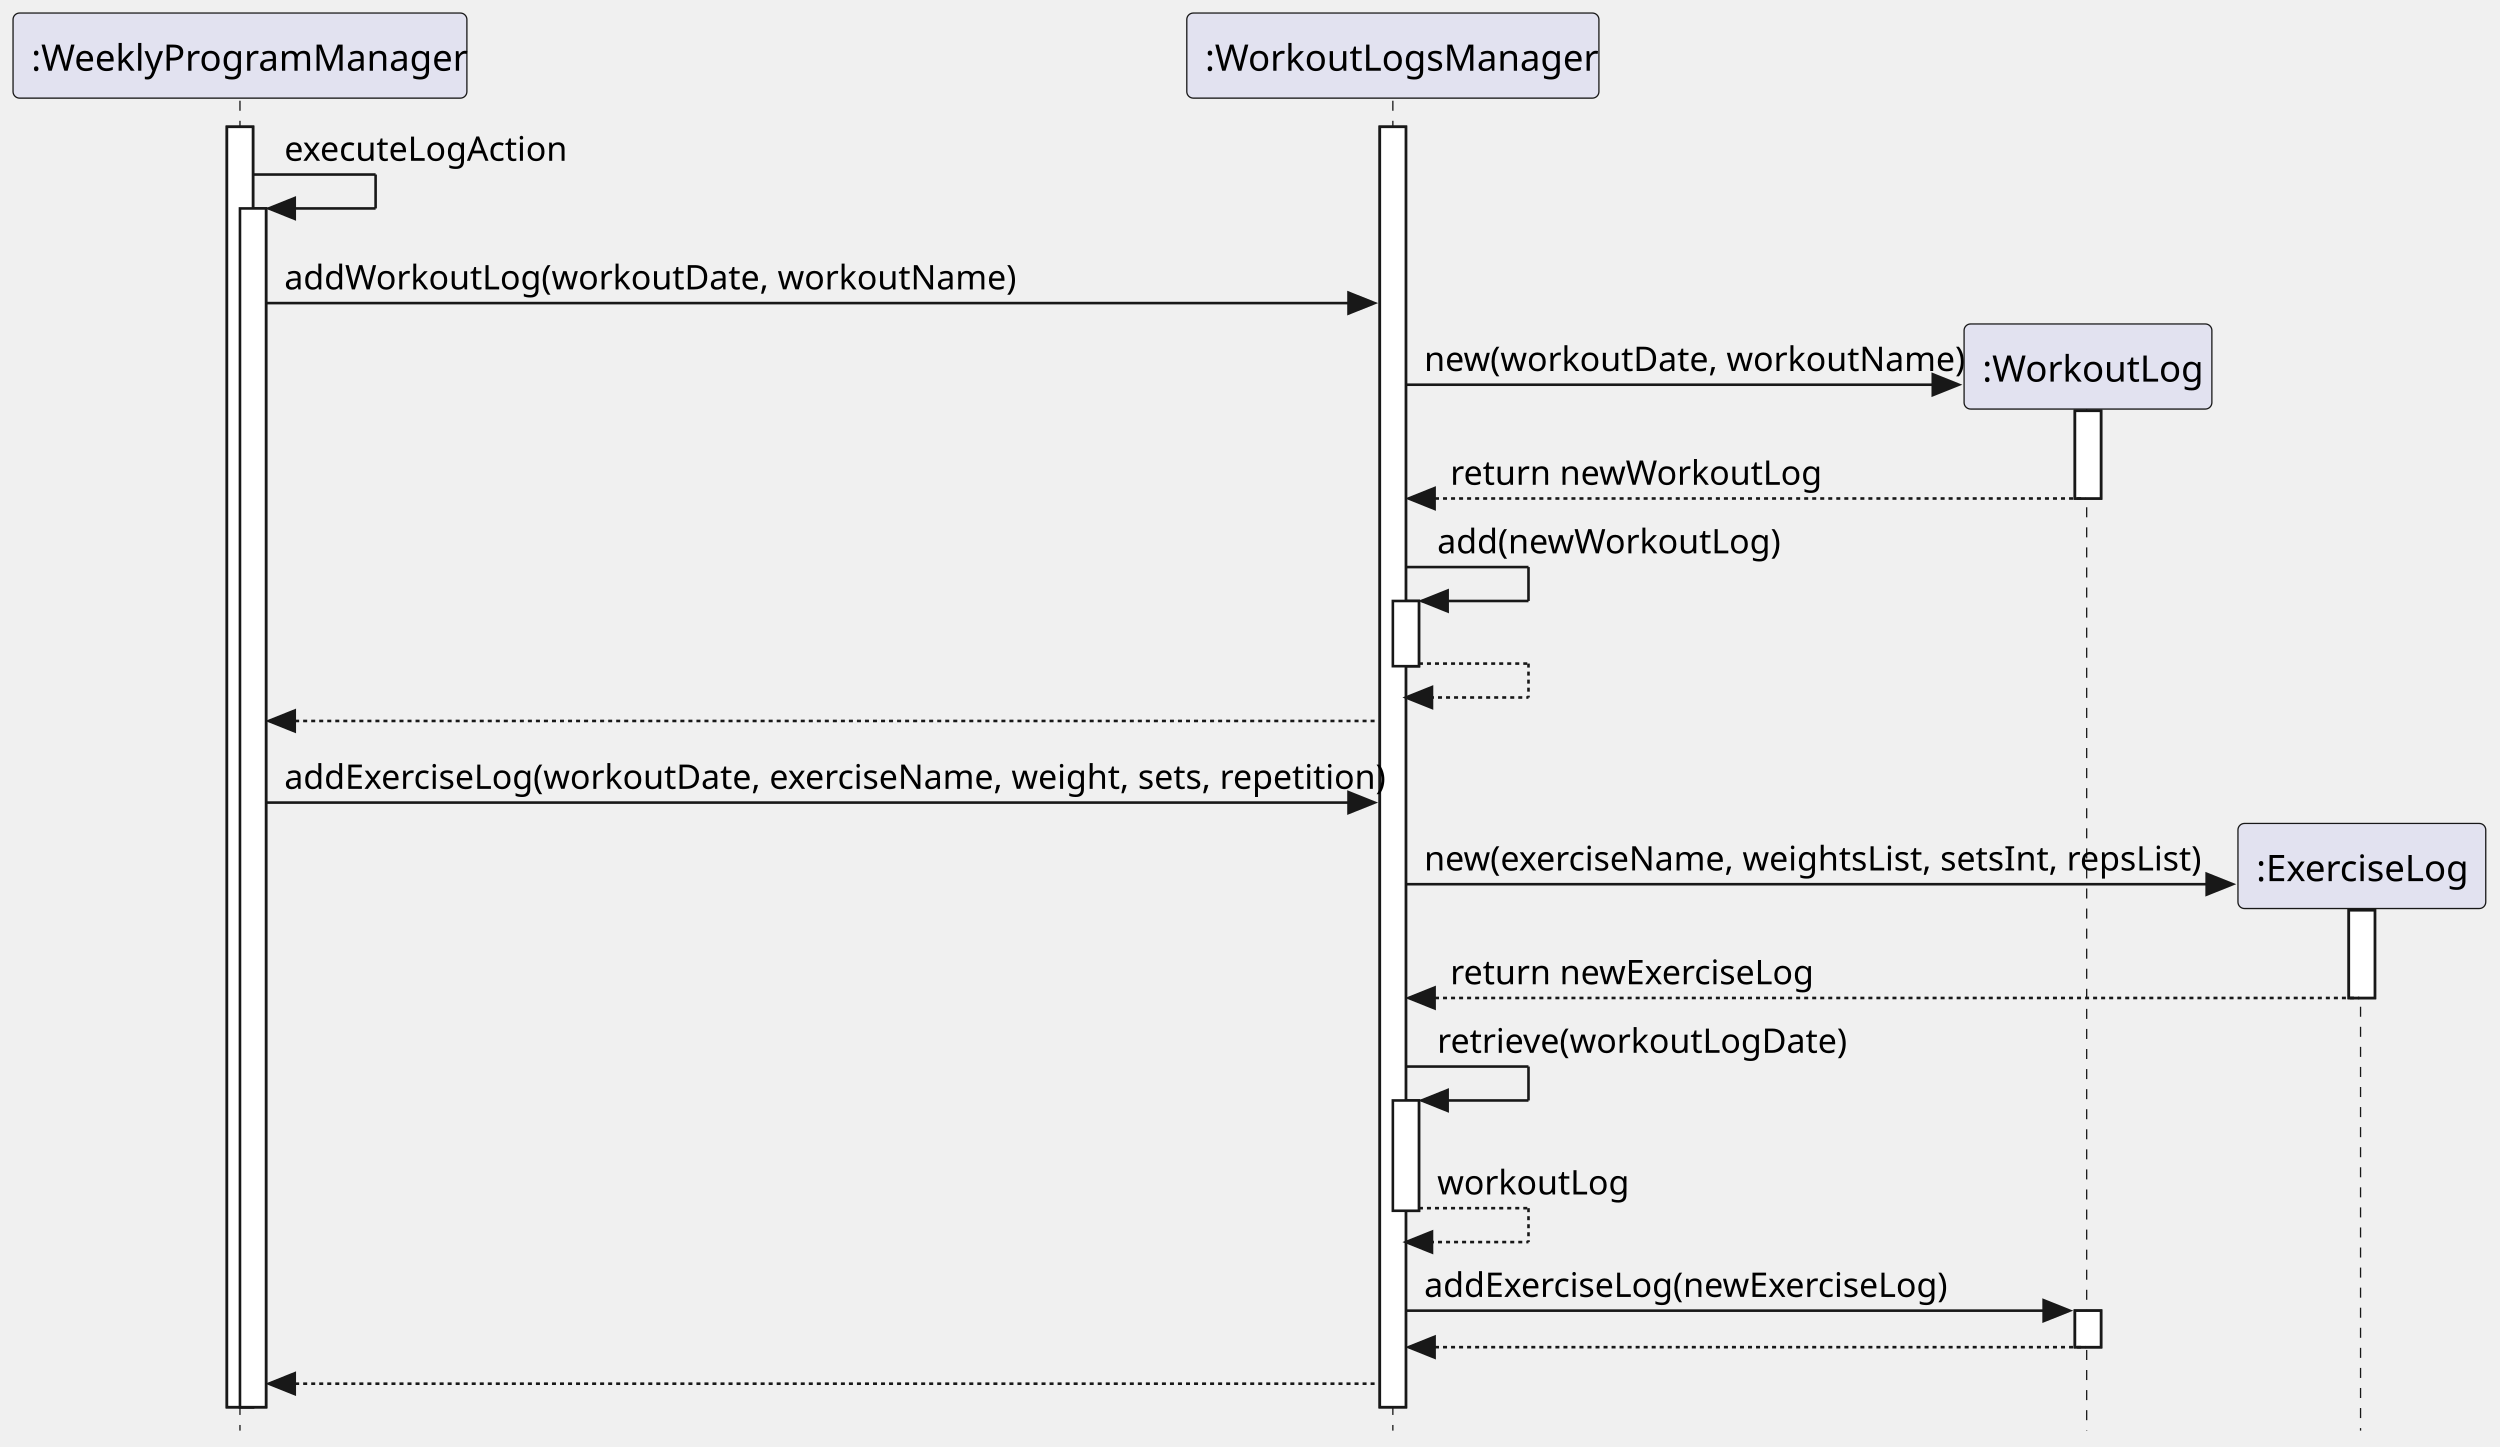
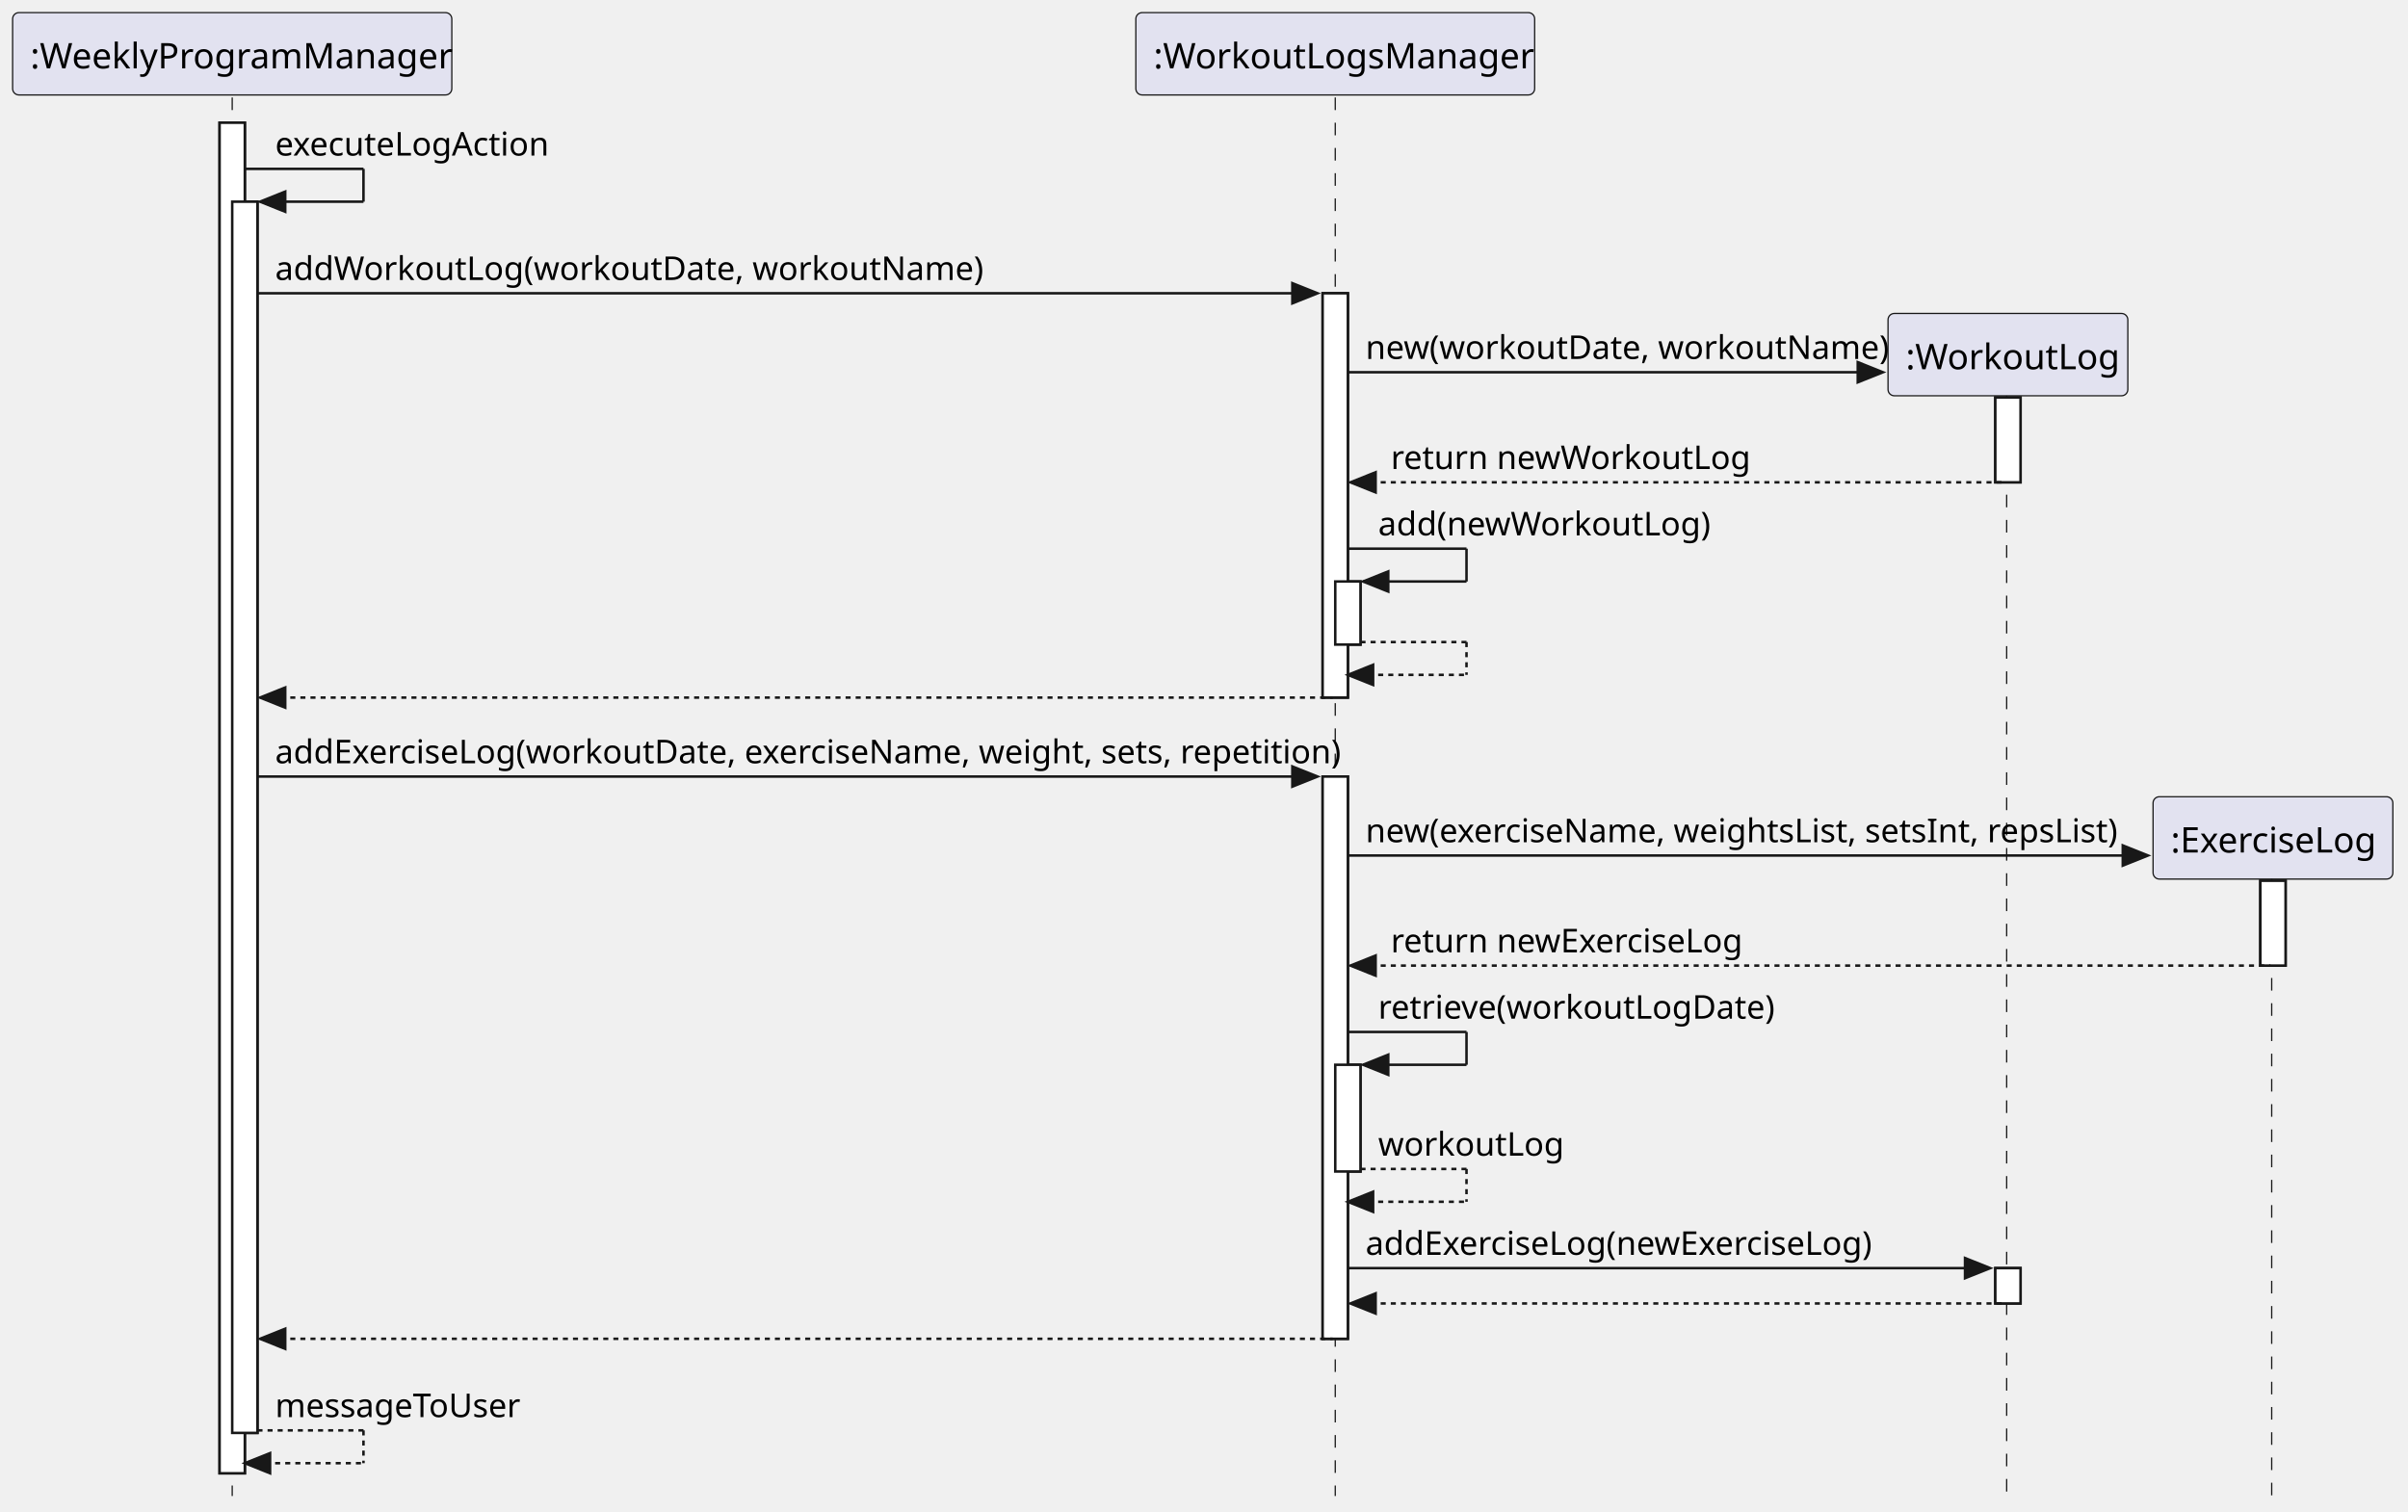
- <svg xmlns="http://www.w3.org/2000/svg" contentStyleType="text/css" height="721.5px" preserveAspectRatio="none" style="width:1246px;height:721px;background:#FFFFFF;" version="1.1" viewBox="0 0 1246 721" width="1246.7px" zoomAndPan="magnify">
+ <svg xmlns="http://www.w3.org/2000/svg" contentStyleType="text/css" height="599px" preserveAspectRatio="none" style="width:954px;height:599px;background:#FFFFFF;" version="1.1" viewBox="0 0 954 599" width="954px" zoomAndPan="magnify">
  <defs />
  <g>
-     <rect fill="#FFFFFF" height="638.12" style="stroke:#181818;stroke-width:1.3;" width="13" x="113.1" y="63.207" />
-     <rect fill="#FFFFFF" height="597.441" style="stroke:#181818;stroke-width:1.3;" width="13" x="119.6" y="103.886" />
-     <rect fill="#FFFFFF" height="638.12" style="stroke:#181818;stroke-width:1.3;" width="13" x="687.7" y="63.207" />
-     <rect fill="#FFFFFF" height="32.5" style="stroke:#181818;stroke-width:1.3;" width="13" x="694.2" y="299.528" />
-     <rect fill="#FFFFFF" height="54.978" style="stroke:#181818;stroke-width:1.3;" width="13" x="694.2" y="548.471" />
-     <rect fill="#FFFFFF" height="43.707" style="stroke:#181818;stroke-width:1.3;" width="13" x="1034.15" y="204.742" />
-     <rect fill="#FFFFFF" height="18.2" style="stroke:#181818;stroke-width:1.3;" width="13" x="1034.15" y="653.227" />
-     <rect fill="#FFFFFF" height="43.707" style="stroke:#181818;stroke-width:1.3;" width="13" x="1170.65" y="453.685" />
-     <line style="stroke:#181818;stroke-width:0.65;stroke-dasharray:5.0,5.0;" x1="119.6" x2="119.6" y1="50.207" y2="713.027" />
-     <line style="stroke:#181818;stroke-width:0.65;stroke-dasharray:5.0,5.0;" x1="694.2" x2="694.2" y1="50.207" y2="713.027" />
-     <line style="stroke:#181818;stroke-width:0.65;stroke-dasharray:5.0,5.0;" x1="1040" x2="1040" y1="202.818" y2="713.027" />
-     <line style="stroke:#181818;stroke-width:0.65;stroke-dasharray:5.0,5.0;" x1="1176.5" x2="1176.5" y1="451.76" y2="713.027" />
-     <rect fill="#E2E2F0" height="42.407" rx="3.25" ry="3.25" style="stroke:#181818;stroke-width:0.65;" width="226.2" x="6.5" y="6.5" />
-     <text fill="#000000" font-family="sans-serif" font-size="18.2" lengthAdjust="spacing" textLength="208" x="15.6" y="35.24">:WeeklyProgramManager</text>
-     <rect fill="#E2E2F0" height="42.407" rx="3.25" ry="3.25" style="stroke:#181818;stroke-width:0.65;" width="205.4" x="591.5" y="6.5" />
-     <text fill="#000000" font-family="sans-serif" font-size="18.2" lengthAdjust="spacing" textLength="187.2" x="600.6" y="35.24">:WorkoutLogsManager</text>
-     <rect fill="#FFFFFF" height="638.12" style="stroke:#181818;stroke-width:1.3;" width="13" x="113.1" y="63.207" />
-     <rect fill="#FFFFFF" height="597.441" style="stroke:#181818;stroke-width:1.3;" width="13" x="119.6" y="103.886" />
-     <rect fill="#FFFFFF" height="638.12" style="stroke:#181818;stroke-width:1.3;" width="13" x="687.7" y="63.207" />
-     <rect fill="#FFFFFF" height="32.5" style="stroke:#181818;stroke-width:1.3;" width="13" x="694.2" y="299.528" />
-     <rect fill="#FFFFFF" height="54.978" style="stroke:#181818;stroke-width:1.3;" width="13" x="694.2" y="548.471" />
-     <rect fill="#FFFFFF" height="43.707" style="stroke:#181818;stroke-width:1.3;" width="13" x="1034.15" y="204.742" />
-     <rect fill="#FFFFFF" height="18.2" style="stroke:#181818;stroke-width:1.3;" width="13" x="1034.15" y="653.227" />
-     <rect fill="#FFFFFF" height="43.707" style="stroke:#181818;stroke-width:1.3;" width="13" x="1170.65" y="453.685" />
-     <line style="stroke:#181818;stroke-width:1.3;" x1="126.1" x2="187.2" y1="86.986" y2="86.986" />
-     <line style="stroke:#181818;stroke-width:1.3;" x1="187.2" x2="187.2" y1="86.986" y2="103.886" />
-     <line style="stroke:#181818;stroke-width:1.3;" x1="133.9" x2="187.2" y1="103.886" y2="103.886" />
-     <polygon fill="#181818" points="146.9,98.686,133.9,103.886,146.9,109.086" style="stroke:#181818;stroke-width:1.3;" />
-     <text fill="#000000" font-family="sans-serif" font-size="16.9" lengthAdjust="spacing" textLength="135.2" x="141.7" y="80.144">executeLogAction</text>
-     <polygon fill="#181818" points="672.1,145.864,685.1,151.064,672.1,156.264" style="stroke:#181818;stroke-width:1.3;" />
-     <line style="stroke:#181818;stroke-width:1.3;" x1="132.6" x2="679.9" y1="151.064" y2="151.064" />
-     <text fill="#000000" font-family="sans-serif" font-size="16.9" lengthAdjust="spacing" textLength="335.4" x="141.7" y="144.223">addWorkoutLog(workoutDate, workoutName)</text>
-     <polygon fill="#181818" points="963.3,186.542,976.3,191.742,963.3,196.942" style="stroke:#181818;stroke-width:1.3;" />
-     <line style="stroke:#181818;stroke-width:1.3;" x1="700.7" x2="971.1" y1="191.742" y2="191.742" />
-     <text fill="#000000" font-family="sans-serif" font-size="16.9" lengthAdjust="spacing" textLength="247" x="709.8" y="184.901">new(workoutDate, workoutName)</text>
-     <rect fill="#E2E2F0" height="42.407" rx="3.25" ry="3.25" style="stroke:#181818;stroke-width:0.65;" width="123.5" x="978.9" y="161.464" />
-     <text fill="#000000" font-family="sans-serif" font-size="18.2" lengthAdjust="spacing" textLength="105.3" x="988" y="190.204">:WorkoutLog</text>
-     <polygon fill="#181818" points="715,243.25,702,248.45,715,253.65" style="stroke:#181818;stroke-width:1.3;" />
-     <line style="stroke:#181818;stroke-width:1.3;stroke-dasharray:2.0,2.0;" x1="707.2" x2="1039.35" y1="248.45" y2="248.45" />
-     <text fill="#000000" font-family="sans-serif" font-size="16.9" lengthAdjust="spacing" textLength="169" x="722.8" y="241.608">return newWorkoutLog</text>
-     <line style="stroke:#181818;stroke-width:1.3;" x1="700.7" x2="761.8" y1="282.628" y2="282.628" />
-     <line style="stroke:#181818;stroke-width:1.3;" x1="761.8" x2="761.8" y1="282.628" y2="299.528" />
-     <line style="stroke:#181818;stroke-width:1.3;" x1="708.5" x2="761.8" y1="299.528" y2="299.528" />
-     <polygon fill="#181818" points="721.5,294.328,708.5,299.528,721.5,304.728" style="stroke:#181818;stroke-width:1.3;" />
-     <text fill="#000000" font-family="sans-serif" font-size="16.9" lengthAdjust="spacing" textLength="158.6" x="716.3" y="275.787">add(newWorkoutLog)</text>
-     <line style="stroke:#181818;stroke-width:1.3;stroke-dasharray:2.0,2.0;" x1="707.2" x2="761.8" y1="330.728" y2="330.728" />
-     <line style="stroke:#181818;stroke-width:1.3;stroke-dasharray:2.0,2.0;" x1="761.8" x2="761.8" y1="330.728" y2="347.628" />
-     <line style="stroke:#181818;stroke-width:1.3;stroke-dasharray:2.0,2.0;" x1="700.7" x2="761.8" y1="347.628" y2="347.628" />
-     <polygon fill="#181818" points="713.7,342.428,700.7,347.628,713.7,352.828" style="stroke:#181818;stroke-width:1.3;" />
-     <polygon fill="#181818" points="146.9,354.128,133.9,359.328,146.9,364.528" style="stroke:#181818;stroke-width:1.3;" />
-     <line style="stroke:#181818;stroke-width:1.3;stroke-dasharray:2.0,2.0;" x1="139.1" x2="686.4" y1="359.328" y2="359.328" />
-     <polygon fill="#181818" points="672.1,394.806,685.1,400.006,672.1,405.206" style="stroke:#181818;stroke-width:1.3;" />
-     <line style="stroke:#181818;stroke-width:1.3;" x1="132.6" x2="679.9" y1="400.006" y2="400.006" />
-     <text fill="#000000" font-family="sans-serif" font-size="16.9" lengthAdjust="spacing" textLength="523.9" x="141.7" y="393.165">addExerciseLog(workoutDate, exerciseName, weight, sets, repetition)</text>
-     <polygon fill="#181818" points="1099.8,435.485,1112.8,440.685,1099.8,445.885" style="stroke:#181818;stroke-width:1.3;" />
-     <line style="stroke:#181818;stroke-width:1.3;" x1="700.7" x2="1107.6" y1="440.685" y2="440.685" />
-     <text fill="#000000" font-family="sans-serif" font-size="16.9" lengthAdjust="spacing" textLength="374.4" x="709.8" y="433.843">new(exerciseName, weightsList, setsInt, repsList)</text>
-     <rect fill="#E2E2F0" height="42.407" rx="3.25" ry="3.25" style="stroke:#181818;stroke-width:0.65;" width="123.5" x="1115.4" y="410.406" />
-     <text fill="#000000" font-family="sans-serif" font-size="18.2" lengthAdjust="spacing" textLength="105.3" x="1124.5" y="439.146">:ExerciseLog</text>
-     <polygon fill="#181818" points="715,492.192,702,497.392,715,502.592" style="stroke:#181818;stroke-width:1.3;" />
-     <line style="stroke:#181818;stroke-width:1.3;stroke-dasharray:2.0,2.0;" x1="707.2" x2="1175.85" y1="497.392" y2="497.392" />
-     <text fill="#000000" font-family="sans-serif" font-size="16.9" lengthAdjust="spacing" textLength="171.6" x="722.8" y="490.551">return newExerciseLog</text>
-     <line style="stroke:#181818;stroke-width:1.3;" x1="700.7" x2="761.8" y1="531.571" y2="531.571" />
-     <line style="stroke:#181818;stroke-width:1.3;" x1="761.8" x2="761.8" y1="531.571" y2="548.471" />
-     <line style="stroke:#181818;stroke-width:1.3;" x1="708.5" x2="761.8" y1="548.471" y2="548.471" />
-     <polygon fill="#181818" points="721.5,543.27,708.5,548.471,721.5,553.67" style="stroke:#181818;stroke-width:1.3;" />
-     <text fill="#000000" font-family="sans-serif" font-size="16.9" lengthAdjust="spacing" textLength="184.6" x="716.3" y="524.729">retrieve(workoutLogDate)</text>
-     <line style="stroke:#181818;stroke-width:1.3;stroke-dasharray:2.0,2.0;" x1="707.2" x2="761.8" y1="602.149" y2="602.149" />
-     <line style="stroke:#181818;stroke-width:1.3;stroke-dasharray:2.0,2.0;" x1="761.8" x2="761.8" y1="602.149" y2="619.049" />
-     <line style="stroke:#181818;stroke-width:1.3;stroke-dasharray:2.0,2.0;" x1="700.7" x2="761.8" y1="619.049" y2="619.049" />
-     <polygon fill="#181818" points="713.7,613.849,700.7,619.049,713.7,624.249" style="stroke:#181818;stroke-width:1.3;" />
-     <text fill="#000000" font-family="sans-serif" font-size="16.9" lengthAdjust="spacing" textLength="85.8" x="716.3" y="595.307">workoutLog</text>
-     <polygon fill="#181818" points="1018.55,648.027,1031.55,653.227,1018.55,658.427" style="stroke:#181818;stroke-width:1.3;" />
-     <line style="stroke:#181818;stroke-width:1.3;" x1="700.7" x2="1026.35" y1="653.227" y2="653.227" />
-     <text fill="#000000" font-family="sans-serif" font-size="16.9" lengthAdjust="spacing" textLength="254.8" x="709.8" y="646.386">addExerciseLog(newExerciseLog)</text>
-     <polygon fill="#181818" points="715,666.227,702,671.427,715,676.627" style="stroke:#181818;stroke-width:1.3;" />
-     <line style="stroke:#181818;stroke-width:1.3;stroke-dasharray:2.0,2.0;" x1="707.2" x2="1039.35" y1="671.427" y2="671.427" />
-     <polygon fill="#181818" points="146.9,684.427,133.9,689.627,146.9,694.827" style="stroke:#181818;stroke-width:1.3;" />
-     <line style="stroke:#181818;stroke-width:1.3;stroke-dasharray:2.0,2.0;" x1="139.1" x2="686.4" y1="689.627" y2="689.627" />
+     <rect fill="#FFFFFF" height="535.152" style="stroke:#181818;stroke-width:1.0;" width="10" x="87" y="48.621" />
+     <rect fill="#FFFFFF" height="487.861" style="stroke:#181818;stroke-width:1.0;" width="10" x="92" y="79.912" />
+     <rect fill="#FFFFFF" height="160.203" style="stroke:#181818;stroke-width:1.0;" width="10" x="524" y="116.203" />
+     <rect fill="#FFFFFF" height="25" style="stroke:#181818;stroke-width:1.0;" width="10" x="529" y="230.406" />
+     <rect fill="#FFFFFF" height="222.785" style="stroke:#181818;stroke-width:1.0;" width="10" x="524" y="307.697" />
+     <rect fill="#FFFFFF" height="42.291" style="stroke:#181818;stroke-width:1.0;" width="10" x="529" y="421.9" />
+     <rect fill="#FFFFFF" height="33.621" style="stroke:#181818;stroke-width:1.0;" width="10" x="790.5" y="157.494" />
+     <rect fill="#FFFFFF" height="14" style="stroke:#181818;stroke-width:1.0;" width="10" x="790.5" y="502.482" />
+     <rect fill="#FFFFFF" height="33.621" style="stroke:#181818;stroke-width:1.0;" width="10" x="895.5" y="348.988" />
+     <line style="stroke:#181818;stroke-width:0.5;stroke-dasharray:5.0,5.0;" x1="92" x2="92" y1="38.621" y2="592.773" />
+     <line style="stroke:#181818;stroke-width:0.5;stroke-dasharray:5.0,5.0;" x1="529" x2="529" y1="38.621" y2="592.773" />
+     <line style="stroke:#181818;stroke-width:0.5;stroke-dasharray:5.0,5.0;" x1="795" x2="795" y1="156.014" y2="592.773" />
+     <line style="stroke:#181818;stroke-width:0.5;stroke-dasharray:5.0,5.0;" x1="900" x2="900" y1="347.508" y2="592.773" />
+     <rect fill="#E2E2F0" height="32.621" rx="2.5" ry="2.5" style="stroke:#181818;stroke-width:0.5;" width="174" x="5" y="5" />
+     <text fill="#000000" font-family="sans-serif" font-size="14" lengthAdjust="spacing" textLength="160" x="12" y="27.107">:WeeklyProgramManager</text>
+     <rect fill="#E2E2F0" height="32.621" rx="2.5" ry="2.5" style="stroke:#181818;stroke-width:0.5;" width="158" x="450" y="5" />
+     <text fill="#000000" font-family="sans-serif" font-size="14" lengthAdjust="spacing" textLength="144" x="457" y="27.107">:WorkoutLogsManager</text>
+     <rect fill="#FFFFFF" height="535.152" style="stroke:#181818;stroke-width:1.0;" width="10" x="87" y="48.621" />
+     <rect fill="#FFFFFF" height="487.861" style="stroke:#181818;stroke-width:1.0;" width="10" x="92" y="79.912" />
+     <rect fill="#FFFFFF" height="160.203" style="stroke:#181818;stroke-width:1.0;" width="10" x="524" y="116.203" />
+     <rect fill="#FFFFFF" height="25" style="stroke:#181818;stroke-width:1.0;" width="10" x="529" y="230.406" />
+     <rect fill="#FFFFFF" height="222.785" style="stroke:#181818;stroke-width:1.0;" width="10" x="524" y="307.697" />
+     <rect fill="#FFFFFF" height="42.291" style="stroke:#181818;stroke-width:1.0;" width="10" x="529" y="421.9" />
+     <rect fill="#FFFFFF" height="33.621" style="stroke:#181818;stroke-width:1.0;" width="10" x="790.5" y="157.494" />
+     <rect fill="#FFFFFF" height="14" style="stroke:#181818;stroke-width:1.0;" width="10" x="790.5" y="502.482" />
+     <rect fill="#FFFFFF" height="33.621" style="stroke:#181818;stroke-width:1.0;" width="10" x="895.5" y="348.988" />
+     <line style="stroke:#181818;stroke-width:1.0;" x1="97" x2="144" y1="66.912" y2="66.912" />
+     <line style="stroke:#181818;stroke-width:1.0;" x1="144" x2="144" y1="66.912" y2="79.912" />
+     <line style="stroke:#181818;stroke-width:1.0;" x1="103" x2="144" y1="79.912" y2="79.912" />
+     <polygon fill="#181818" points="113,75.912,103,79.912,113,83.912" style="stroke:#181818;stroke-width:1.0;" />
+     <text fill="#000000" font-family="sans-serif" font-size="13" lengthAdjust="spacing" textLength="104" x="109" y="61.649">executeLogAction</text>
+     <polygon fill="#181818" points="512,112.203,522,116.203,512,120.203" style="stroke:#181818;stroke-width:1.0;" />
+     <line style="stroke:#181818;stroke-width:1.0;" x1="102" x2="518" y1="116.203" y2="116.203" />
+     <text fill="#000000" font-family="sans-serif" font-size="13" lengthAdjust="spacing" textLength="258" x="109" y="110.94">addWorkoutLog(workoutDate, workoutName)</text>
+     <polygon fill="#181818" points="736,143.494,746,147.494,736,151.494" style="stroke:#181818;stroke-width:1.0;" />
+     <line style="stroke:#181818;stroke-width:1.0;" x1="534" x2="742" y1="147.494" y2="147.494" />
+     <text fill="#000000" font-family="sans-serif" font-size="13" lengthAdjust="spacing" textLength="190" x="541" y="142.231">new(workoutDate, workoutName)</text>
+     <rect fill="#E2E2F0" height="32.621" rx="2.5" ry="2.5" style="stroke:#181818;stroke-width:0.5;" width="95" x="748" y="124.203" />
+     <text fill="#000000" font-family="sans-serif" font-size="14" lengthAdjust="spacing" textLength="81" x="755" y="146.31">:WorkoutLog</text>
+     <polygon fill="#181818" points="545,187.115,535,191.115,545,195.115" style="stroke:#181818;stroke-width:1.0;" />
+     <line style="stroke:#181818;stroke-width:1.0;stroke-dasharray:2.0,2.0;" x1="539" x2="794.5" y1="191.115" y2="191.115" />
+     <text fill="#000000" font-family="sans-serif" font-size="13" lengthAdjust="spacing" textLength="130" x="551" y="185.852">return newWorkoutLog</text>
+     <line style="stroke:#181818;stroke-width:1.0;" x1="534" x2="581" y1="217.406" y2="217.406" />
+     <line style="stroke:#181818;stroke-width:1.0;" x1="581" x2="581" y1="217.406" y2="230.406" />
+     <line style="stroke:#181818;stroke-width:1.0;" x1="540" x2="581" y1="230.406" y2="230.406" />
+     <polygon fill="#181818" points="550,226.406,540,230.406,550,234.406" style="stroke:#181818;stroke-width:1.0;" />
+     <text fill="#000000" font-family="sans-serif" font-size="13" lengthAdjust="spacing" textLength="122" x="546" y="212.144">add(newWorkoutLog)</text>
+     <line style="stroke:#181818;stroke-width:1.0;stroke-dasharray:2.0,2.0;" x1="539" x2="581" y1="254.406" y2="254.406" />
+     <line style="stroke:#181818;stroke-width:1.0;stroke-dasharray:2.0,2.0;" x1="581" x2="581" y1="254.406" y2="267.406" />
+     <line style="stroke:#181818;stroke-width:1.0;stroke-dasharray:2.0,2.0;" x1="534" x2="581" y1="267.406" y2="267.406" />
+     <polygon fill="#181818" points="544,263.406,534,267.406,544,271.406" style="stroke:#181818;stroke-width:1.0;" />
+     <polygon fill="#181818" points="113,272.406,103,276.406,113,280.406" style="stroke:#181818;stroke-width:1.0;" />
+     <line style="stroke:#181818;stroke-width:1.0;stroke-dasharray:2.0,2.0;" x1="107" x2="528" y1="276.406" y2="276.406" />
+     <polygon fill="#181818" points="512,303.697,522,307.697,512,311.697" style="stroke:#181818;stroke-width:1.0;" />
+     <line style="stroke:#181818;stroke-width:1.0;" x1="102" x2="518" y1="307.697" y2="307.697" />
+     <text fill="#000000" font-family="sans-serif" font-size="13" lengthAdjust="spacing" textLength="403" x="109" y="302.435">addExerciseLog(workoutDate, exerciseName, weight, sets, repetition)</text>
+     <polygon fill="#181818" points="841,334.988,851,338.988,841,342.988" style="stroke:#181818;stroke-width:1.0;" />
+     <line style="stroke:#181818;stroke-width:1.0;" x1="534" x2="847" y1="338.988" y2="338.988" />
+     <text fill="#000000" font-family="sans-serif" font-size="13" lengthAdjust="spacing" textLength="288" x="541" y="333.726">new(exerciseName, weightsList, setsInt, repsList)</text>
+     <rect fill="#E2E2F0" height="32.621" rx="2.5" ry="2.5" style="stroke:#181818;stroke-width:0.5;" width="95" x="853" y="315.697" />
+     <text fill="#000000" font-family="sans-serif" font-size="14" lengthAdjust="spacing" textLength="81" x="860" y="337.805">:ExerciseLog</text>
+     <polygon fill="#181818" points="545,378.609,535,382.609,545,386.609" style="stroke:#181818;stroke-width:1.0;" />
+     <line style="stroke:#181818;stroke-width:1.0;stroke-dasharray:2.0,2.0;" x1="539" x2="899.5" y1="382.609" y2="382.609" />
+     <text fill="#000000" font-family="sans-serif" font-size="13" lengthAdjust="spacing" textLength="132" x="551" y="377.347">return newExerciseLog</text>
+     <line style="stroke:#181818;stroke-width:1.0;" x1="534" x2="581" y1="408.9" y2="408.9" />
+     <line style="stroke:#181818;stroke-width:1.0;" x1="581" x2="581" y1="408.9" y2="421.9" />
+     <line style="stroke:#181818;stroke-width:1.0;" x1="540" x2="581" y1="421.9" y2="421.9" />
+     <polygon fill="#181818" points="550,417.9,540,421.9,550,425.9" style="stroke:#181818;stroke-width:1.0;" />
+     <text fill="#000000" font-family="sans-serif" font-size="13" lengthAdjust="spacing" textLength="142" x="546" y="403.638">retrieve(workoutLogDate)</text>
+     <line style="stroke:#181818;stroke-width:1.0;stroke-dasharray:2.0,2.0;" x1="539" x2="581" y1="463.191" y2="463.191" />
+     <line style="stroke:#181818;stroke-width:1.0;stroke-dasharray:2.0,2.0;" x1="581" x2="581" y1="463.191" y2="476.191" />
+     <line style="stroke:#181818;stroke-width:1.0;stroke-dasharray:2.0,2.0;" x1="534" x2="581" y1="476.191" y2="476.191" />
+     <polygon fill="#181818" points="544,472.191,534,476.191,544,480.191" style="stroke:#181818;stroke-width:1.0;" />
+     <text fill="#000000" font-family="sans-serif" font-size="13" lengthAdjust="spacing" textLength="66" x="546" y="457.929">workoutLog</text>
+     <polygon fill="#181818" points="778.5,498.482,788.5,502.482,778.5,506.482" style="stroke:#181818;stroke-width:1.0;" />
+     <line style="stroke:#181818;stroke-width:1.0;" x1="534" x2="784.5" y1="502.482" y2="502.482" />
+     <text fill="#000000" font-family="sans-serif" font-size="13" lengthAdjust="spacing" textLength="196" x="541" y="497.22">addExerciseLog(newExerciseLog)</text>
+     <polygon fill="#181818" points="545,512.482,535,516.482,545,520.482" style="stroke:#181818;stroke-width:1.0;" />
+     <line style="stroke:#181818;stroke-width:1.0;stroke-dasharray:2.0,2.0;" x1="539" x2="794.5" y1="516.482" y2="516.482" />
+     <polygon fill="#181818" points="113,526.482,103,530.482,113,534.482" style="stroke:#181818;stroke-width:1.0;" />
+     <line style="stroke:#181818;stroke-width:1.0;stroke-dasharray:2.0,2.0;" x1="107" x2="528" y1="530.482" y2="530.482" />
+     <line style="stroke:#181818;stroke-width:1.0;stroke-dasharray:2.0,2.0;" x1="102" x2="144" y1="566.773" y2="566.773" />
+     <line style="stroke:#181818;stroke-width:1.0;stroke-dasharray:2.0,2.0;" x1="144" x2="144" y1="566.773" y2="579.773" />
+     <line style="stroke:#181818;stroke-width:1.0;stroke-dasharray:2.0,2.0;" x1="97" x2="144" y1="579.773" y2="579.773" />
+     <polygon fill="#181818" points="107,575.773,97,579.773,107,583.773" style="stroke:#181818;stroke-width:1.0;" />
+     <text fill="#000000" font-family="sans-serif" font-size="13" lengthAdjust="spacing" textLength="94" x="109" y="561.511">messageToUser</text>
  </g>
</svg>
